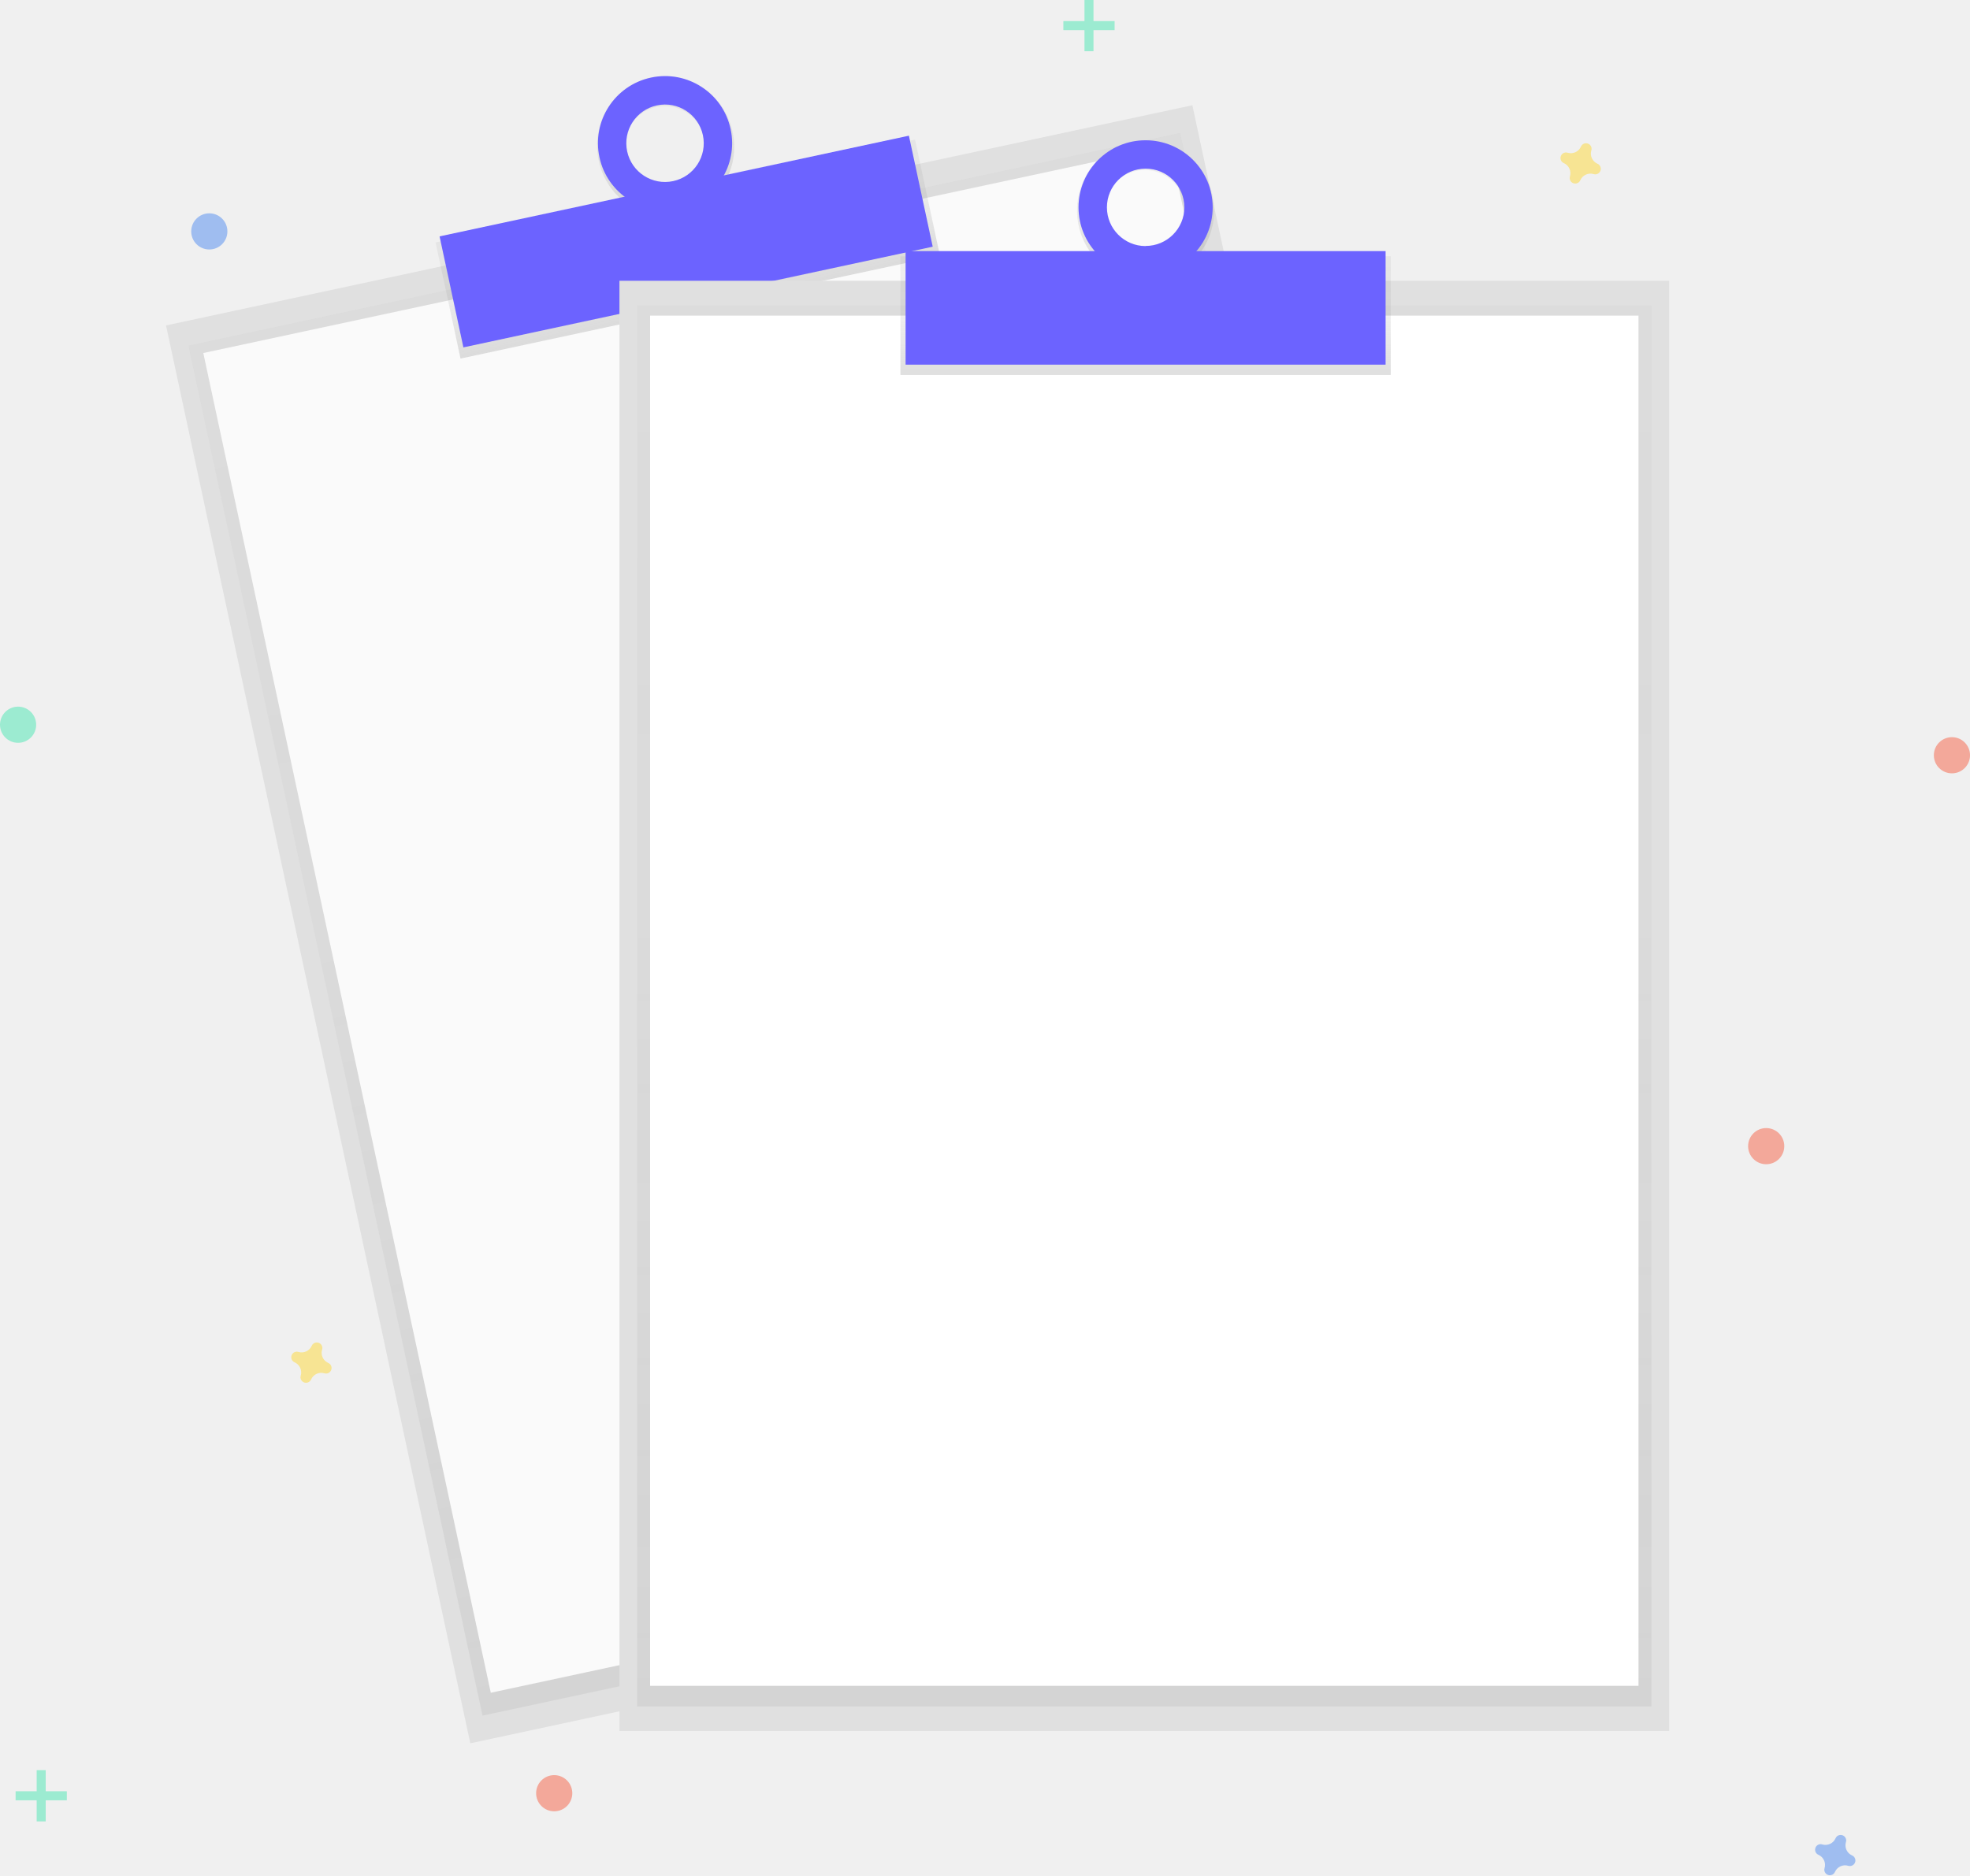
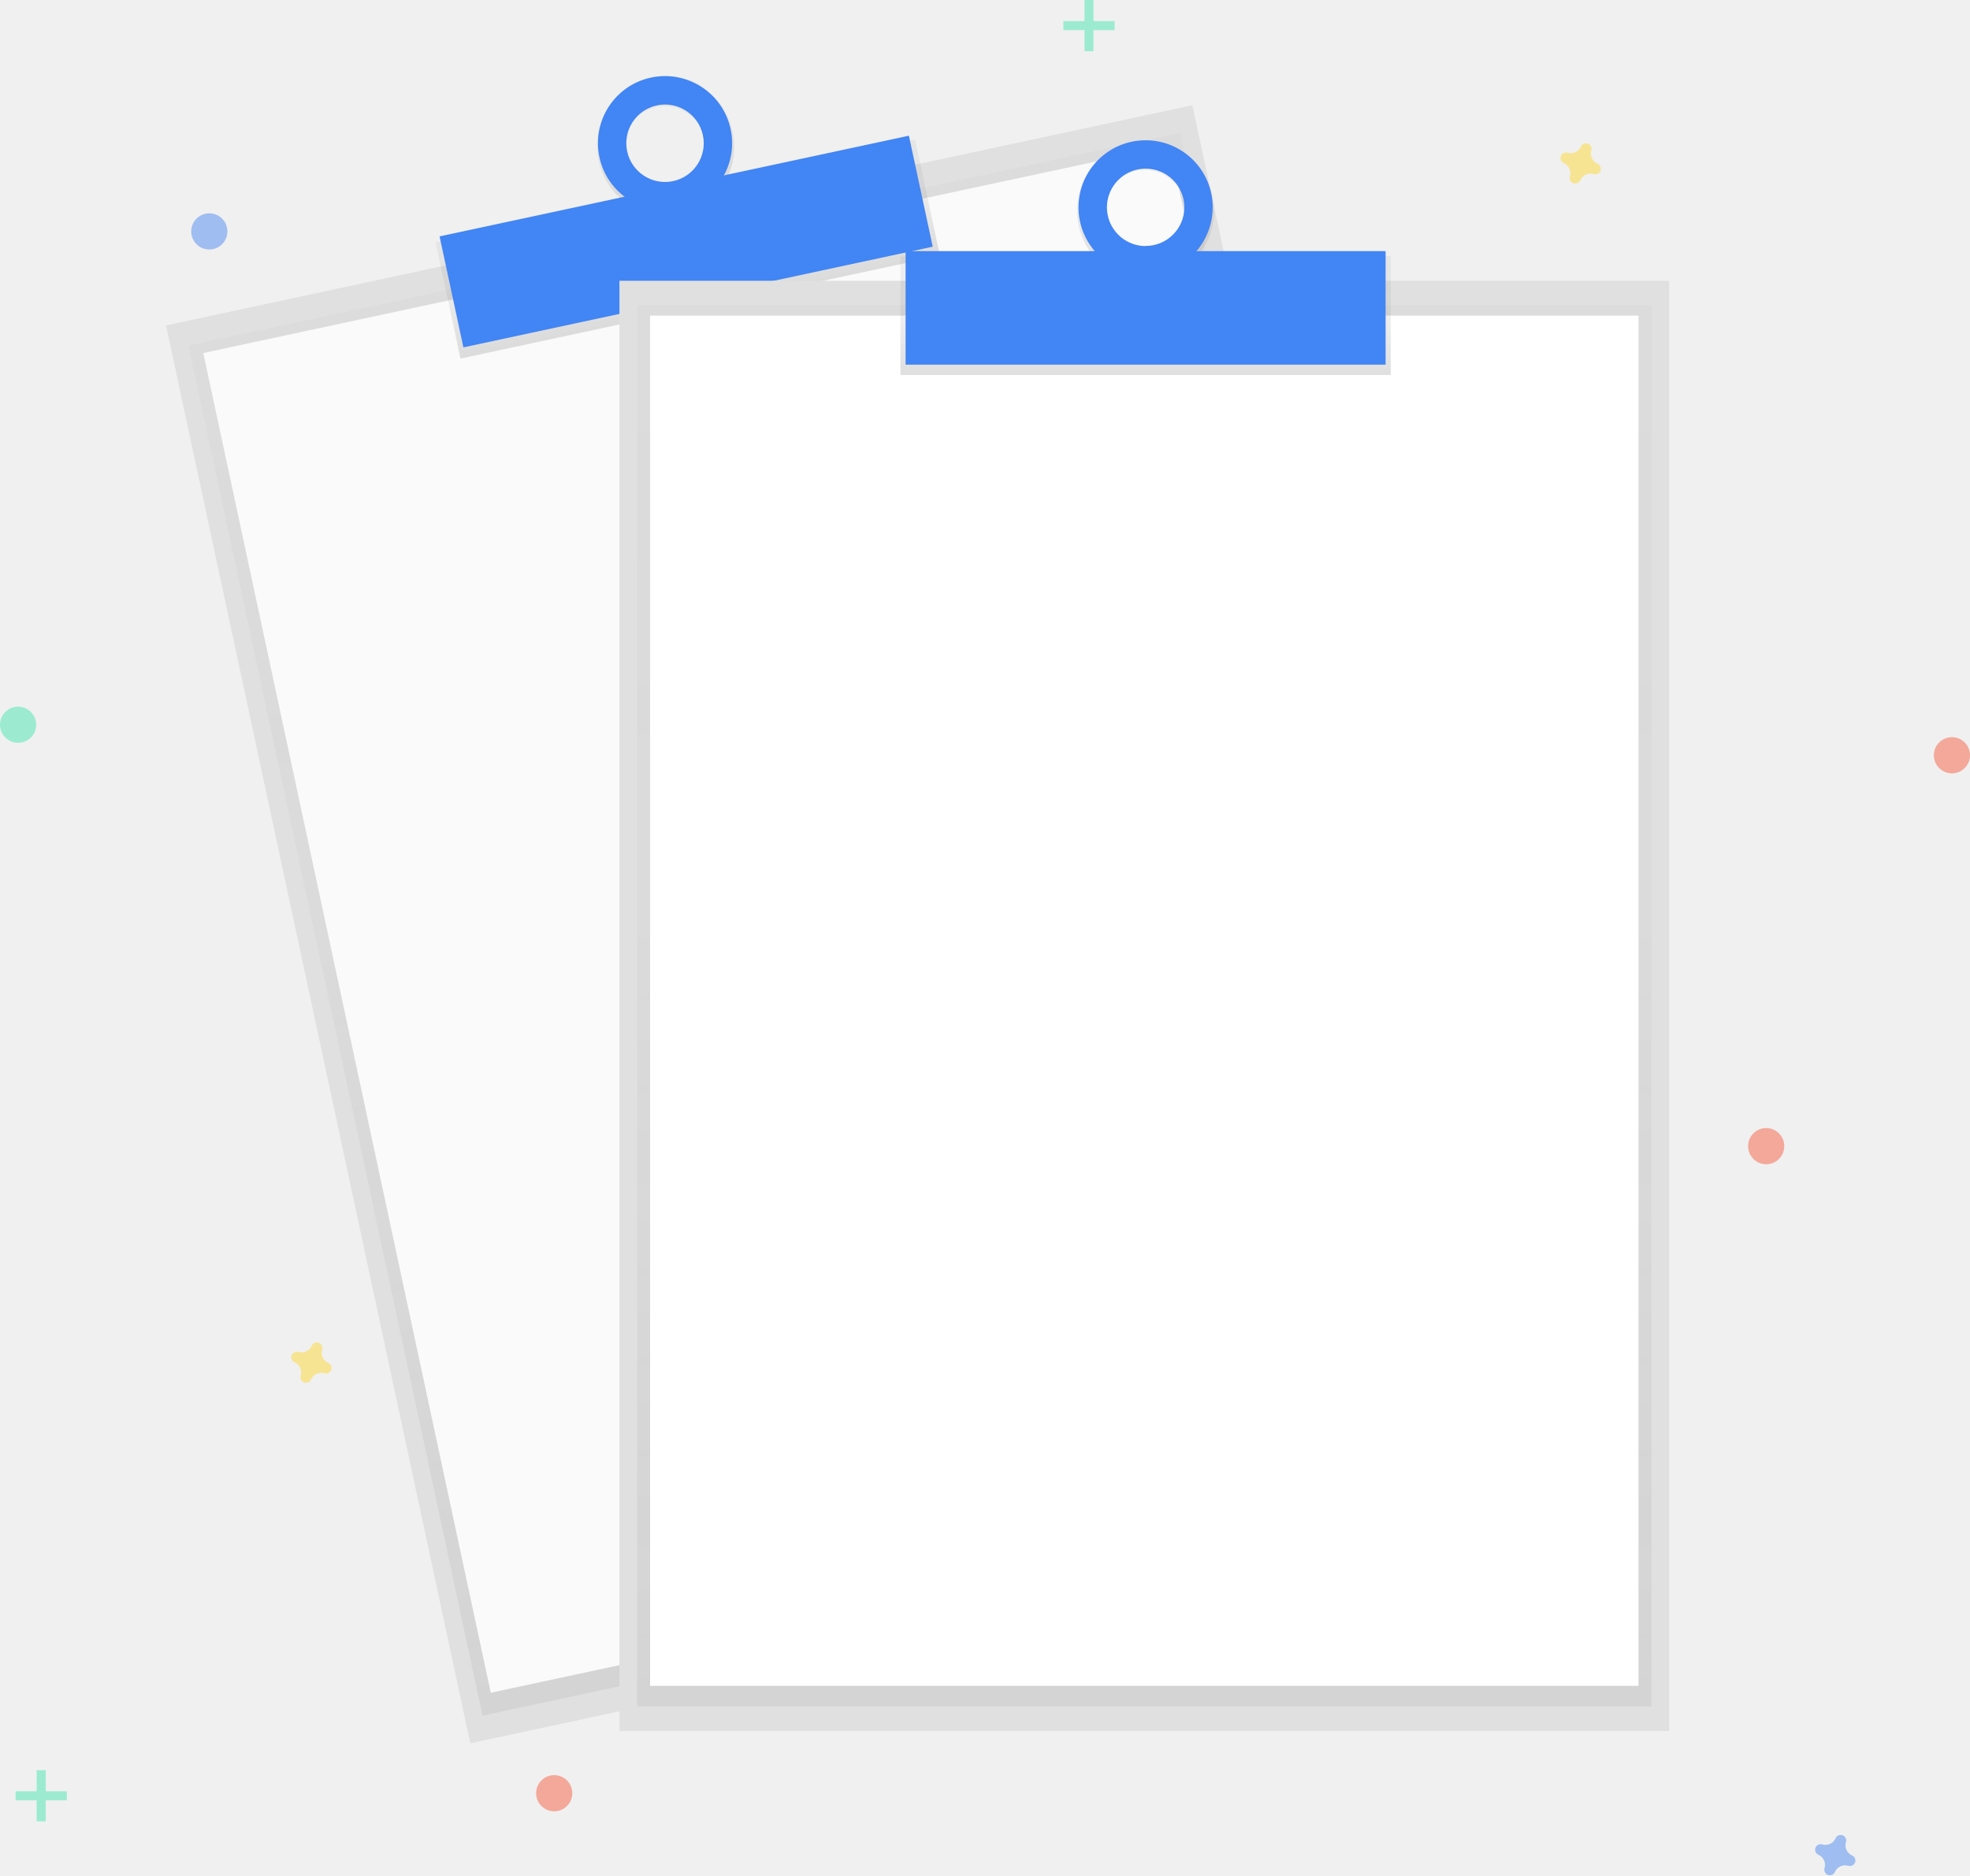
<svg xmlns="http://www.w3.org/2000/svg" xmlns:xlink="http://www.w3.org/1999/xlink" id="f20e0c25-d928-42cc-98d1-13cc230663ea" data-name="Layer 1" width="820.16" height="780.81" viewBox="0 0 820.16 780.81">
  <defs>
    <linearGradient id="07332201-7176-49c2-9908-6dc4a39c4716" x1="539.63" y1="734.6" x2="539.63" y2="151.19" gradientTransform="translate(-3.62 1.57)" gradientUnits="userSpaceOnUse">
      <stop offset="0" stop-color="gray" stop-opacity="0.25" />
      <stop offset="0.54" stop-color="gray" stop-opacity="0.12" />
      <stop offset="1" stop-color="gray" stop-opacity="0.1" />
    </linearGradient>
    <linearGradient id="0ee1ab3f-7ba2-4205-9d4a-9606ad702253" x1="540.17" y1="180.2" x2="540.17" y2="130.75" gradientTransform="translate(-63.92 7.85)" xlink:href="#07332201-7176-49c2-9908-6dc4a39c4716" />
    <linearGradient id="abca9755-bed1-4a97-b027-7f02ee3ffa09" x1="540.17" y1="140.86" x2="540.17" y2="82.43" gradientTransform="translate(-84.51 124.6) rotate(-12.11)" xlink:href="#07332201-7176-49c2-9908-6dc4a39c4716" />
    <linearGradient id="2632d424-e666-4ee4-9508-a494957e14ab" x1="476.4" y1="710.53" x2="476.4" y2="127.12" gradientTransform="matrix(1, 0, 0, 1, 0, 0)" xlink:href="#07332201-7176-49c2-9908-6dc4a39c4716" />
    <linearGradient id="97571ef7-1c83-4e06-b701-c2e47e77dca3" x1="476.94" y1="156.13" x2="476.94" y2="106.68" gradientTransform="matrix(1, 0, 0, 1, 0, 0)" xlink:href="#07332201-7176-49c2-9908-6dc4a39c4716" />
    <linearGradient id="7d32e13e-a0c7-49c4-af0e-066a2f8cb76e" x1="666.86" y1="176.39" x2="666.86" y2="117.95" gradientTransform="matrix(1, 0, 0, 1, 0, 0)" xlink:href="#07332201-7176-49c2-9908-6dc4a39c4716" />
  </defs>
  <rect x="317.5" y="142.55" width="437.02" height="603.82" transform="translate(-271.22 62.72) rotate(-12.11)" fill="#e0e0e0" />
  <g opacity="0.5">
    <rect x="324.89" y="152.76" width="422.25" height="583.41" transform="translate(-271.22 62.72) rotate(-12.11)" fill="url(#07332201-7176-49c2-9908-6dc4a39c4716)" />
  </g>
  <rect x="329.81" y="157.1" width="411.5" height="570.52" transform="translate(-270.79 62.58) rotate(-12.11)" fill="#fafafa" />
  <rect x="374.18" y="138.6" width="204.14" height="49.45" transform="translate(-213.58 43.93) rotate(-12.11)" fill="url(#0ee1ab3f-7ba2-4205-9d4a-9606ad702253)" />
  <path d="M460.93,91.9c-15.41,3.31-25.16,18.78-21.77,34.55s18.62,25.89,34,22.58,25.16-18.78,21.77-34.55S476.34,88.59,460.93,91.9ZM470.6,137A16.86,16.86,0,1,1,483.16,117,16.66,16.66,0,0,1,470.6,137Z" transform="translate(-189.92 -59.59)" fill="url(#abca9755-bed1-4a97-b027-7f02ee3ffa09)" />
-   <rect x="375.66" y="136.55" width="199.84" height="47.27" transform="translate(-212.94 43.72) rotate(-12.11)" fill="#6c63ff" />
-   <path d="M460.93,91.9a27.93,27.93,0,1,0,33.17,21.45A27.93,27.93,0,0,0,460.93,91.9ZM470.17,135a16.12,16.12,0,1,1,12.38-19.14A16.12,16.12,0,0,1,470.17,135Z" transform="translate(-189.92 -59.59)" fill="#6c63ff" />
+   <rect x="375.66" y="136.55" width="199.84" height="47.27" transform="translate(-212.94 43.72) rotate(-12.11)" fill="#4285f4" />
+   <path d="M460.93,91.9a27.93,27.93,0,1,0,33.17,21.45A27.93,27.93,0,0,0,460.93,91.9ZM470.17,135a16.12,16.12,0,1,1,12.38-19.14A16.12,16.12,0,0,1,470.17,135Z" transform="translate(-189.92 -59.59)" fill="#4285f4" />
  <rect x="257.89" y="116.91" width="437.02" height="603.82" fill="#e0e0e0" />
  <g opacity="0.5">
    <rect x="265.28" y="127.12" width="422.25" height="583.41" fill="url(#2632d424-e666-4ee4-9508-a494957e14ab)" />
  </g>
  <rect x="270.65" y="131.42" width="411.5" height="570.52" fill="#fff" />
  <rect x="374.87" y="106.68" width="204.14" height="49.45" fill="url(#97571ef7-1c83-4e06-b701-c2e47e77dca3)" />
  <path d="M666.86,118c-15.76,0-28.54,13.08-28.54,29.22s12.78,29.22,28.54,29.22,28.54-13.08,28.54-29.22S682.62,118,666.86,118Zm0,46.08a16.86,16.86,0,1,1,16.46-16.86A16.66,16.66,0,0,1,666.86,164Z" transform="translate(-189.92 -59.59)" fill="url(#7d32e13e-a0c7-49c4-af0e-066a2f8cb76e)" />
-   <rect x="377.02" y="104.56" width="199.84" height="47.27" fill="#6c63ff" />
-   <path d="M666.86,118a27.93,27.93,0,1,0,27.93,27.93A27.93,27.93,0,0,0,666.86,118Zm0,44.05A16.12,16.12,0,1,1,683,145.89,16.12,16.12,0,0,1,666.86,162Z" transform="translate(-189.92 -59.59)" fill="#6c63ff" />
+   <rect x="377.02" y="104.56" width="199.84" height="47.27" fill="#4285f4" />
+   <path d="M666.86,118a27.93,27.93,0,1,0,27.93,27.93A27.93,27.93,0,0,0,666.86,118Zm0,44.05A16.12,16.12,0,1,1,683,145.89,16.12,16.12,0,0,1,666.86,162Z" transform="translate(-189.92 -59.59)" fill="#4285f4" />
  <g opacity="0.5">
    <rect x="15.27" y="737.05" width="3.76" height="21.33" fill="#47e6b1" />
    <rect x="205.19" y="796.65" width="3.76" height="21.33" transform="translate(824.47 540.65) rotate(90)" fill="#47e6b1" />
  </g>
  <g opacity="0.5">
    <rect x="451.49" width="3.76" height="21.33" fill="#47e6b1" />
    <rect x="641.4" y="59.59" width="3.76" height="21.33" transform="translate(523.63 -632.62) rotate(90)" fill="#47e6b1" />
  </g>
  <path d="M961,832.15a4.61,4.61,0,0,1-2.57-5.57,2.22,2.22,0,0,0,.1-.51h0a2.31,2.31,0,0,0-4.15-1.53h0a2.22,2.22,0,0,0-.26.45,4.61,4.61,0,0,1-5.57,2.57,2.22,2.22,0,0,0-.51-.1h0a2.31,2.31,0,0,0-1.53,4.15h0a2.22,2.22,0,0,0,.45.26,4.61,4.61,0,0,1,2.57,5.57,2.22,2.22,0,0,0-.1.51h0a2.31,2.31,0,0,0,4.15,1.53h0a2.22,2.22,0,0,0,.26-.45,4.61,4.61,0,0,1,5.57-2.57,2.22,2.22,0,0,0,.51.1h0a2.31,2.31,0,0,0,1.53-4.15h0A2.22,2.22,0,0,0,961,832.15Z" transform="translate(-189.92 -59.59)" fill="#4d8af0" opacity="0.5" />
  <path d="M326.59,627.09a4.61,4.61,0,0,1-2.57-5.57,2.22,2.22,0,0,0,.1-.51h0a2.31,2.31,0,0,0-4.15-1.53h0a2.22,2.22,0,0,0-.26.45,4.61,4.61,0,0,1-5.57,2.57,2.22,2.22,0,0,0-.51-.1h0a2.31,2.31,0,0,0-1.53,4.15h0a2.22,2.22,0,0,0,.45.26,4.61,4.61,0,0,1,2.57,5.57,2.22,2.22,0,0,0-.1.51h0a2.31,2.31,0,0,0,4.15,1.53h0a2.22,2.22,0,0,0,.26-.45A4.61,4.61,0,0,1,325,631.4a2.22,2.22,0,0,0,.51.1h0a2.31,2.31,0,0,0,1.53-4.15h0A2.22,2.22,0,0,0,326.59,627.09Z" transform="translate(-189.92 -59.59)" fill="#fdd835" opacity="0.5" />
  <path d="M855,127.77a4.61,4.61,0,0,1-2.57-5.57,2.22,2.22,0,0,0,.1-.51h0a2.31,2.31,0,0,0-4.15-1.53h0a2.22,2.22,0,0,0-.26.45,4.61,4.61,0,0,1-5.57,2.57,2.22,2.22,0,0,0-.51-.1h0a2.31,2.31,0,0,0-1.53,4.15h0a2.22,2.22,0,0,0,.45.26,4.61,4.61,0,0,1,2.57,5.57,2.22,2.22,0,0,0-.1.51h0a2.31,2.31,0,0,0,4.15,1.53h0a2.22,2.22,0,0,0,.26-.45,4.61,4.61,0,0,1,5.57-2.57,2.22,2.22,0,0,0,.51.1h0a2.31,2.31,0,0,0,1.53-4.15h0A2.22,2.22,0,0,0,855,127.77Z" transform="translate(-189.92 -59.59)" fill="#fdd835" opacity="0.5" />
  <circle cx="812.64" cy="314.47" r="7.53" fill="#f55f44" opacity="0.5" />
  <circle cx="230.73" cy="746.65" r="7.53" fill="#f55f44" opacity="0.5" />
  <circle cx="735.31" cy="477.23" r="7.53" fill="#f55f44" opacity="0.5" />
  <circle cx="87.14" cy="96.35" r="7.53" fill="#4d8af0" opacity="0.5" />
  <circle cx="7.53" cy="301.76" r="7.53" fill="#47e6b1" opacity="0.5" />
</svg>
